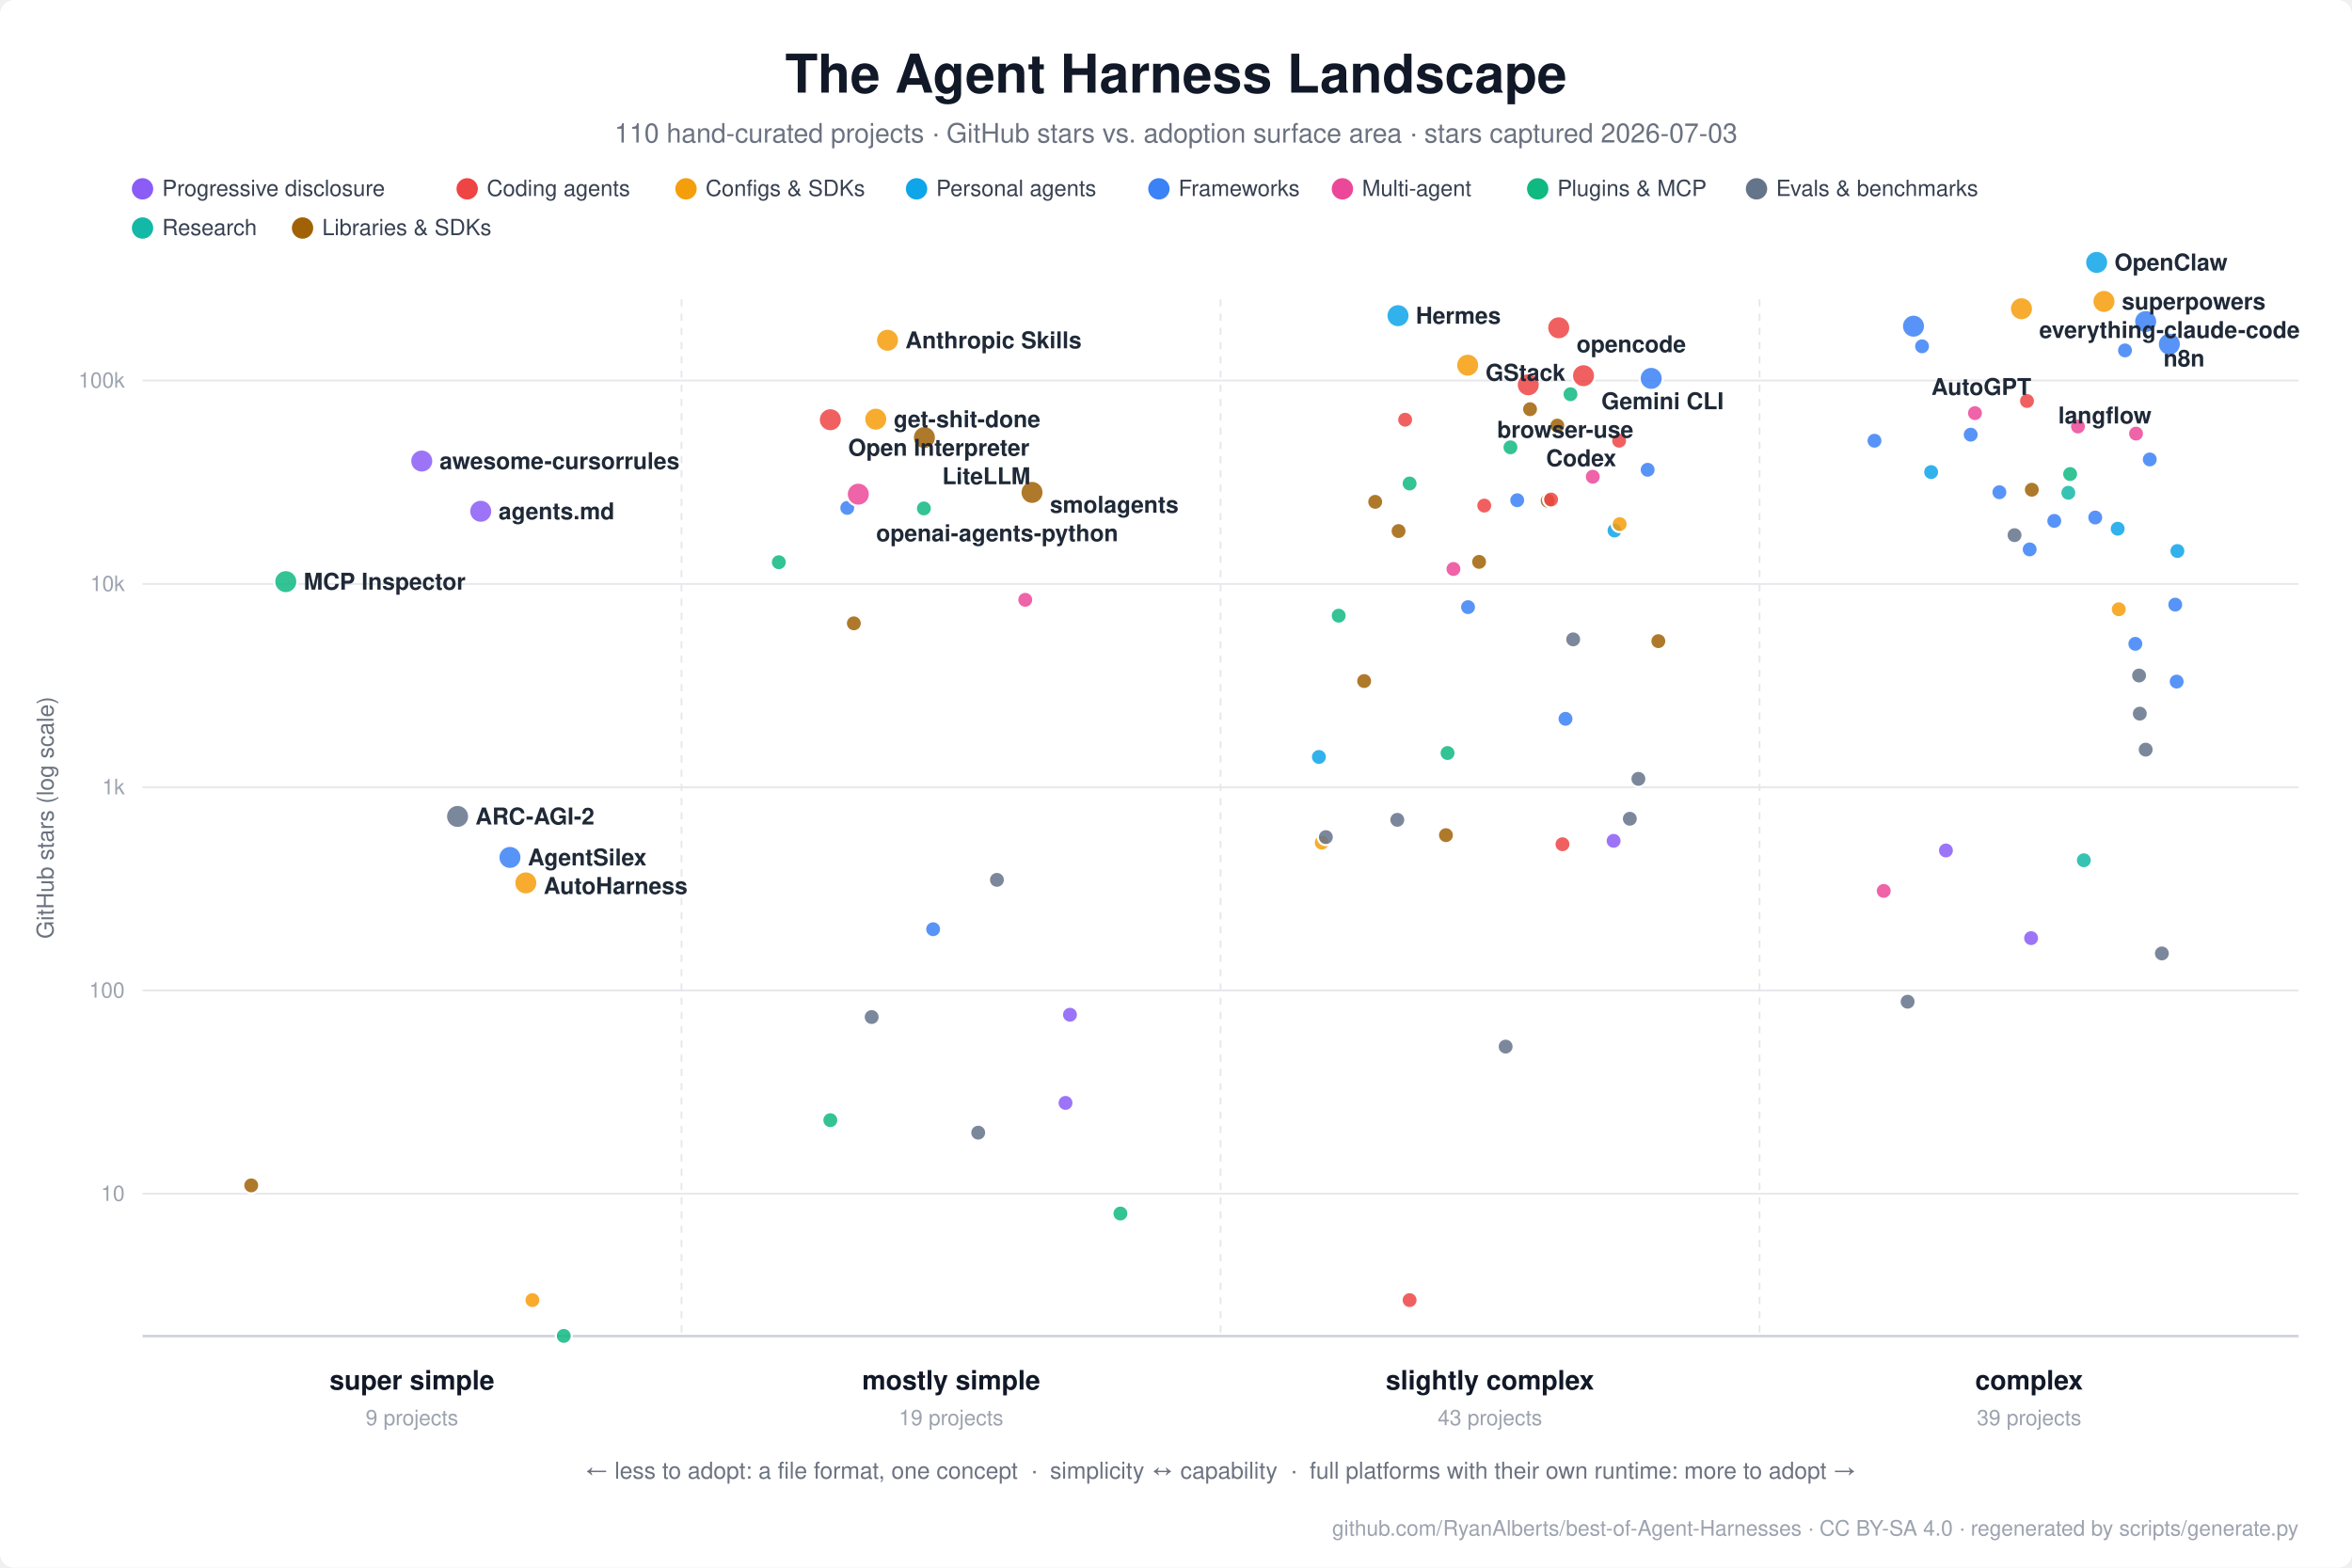
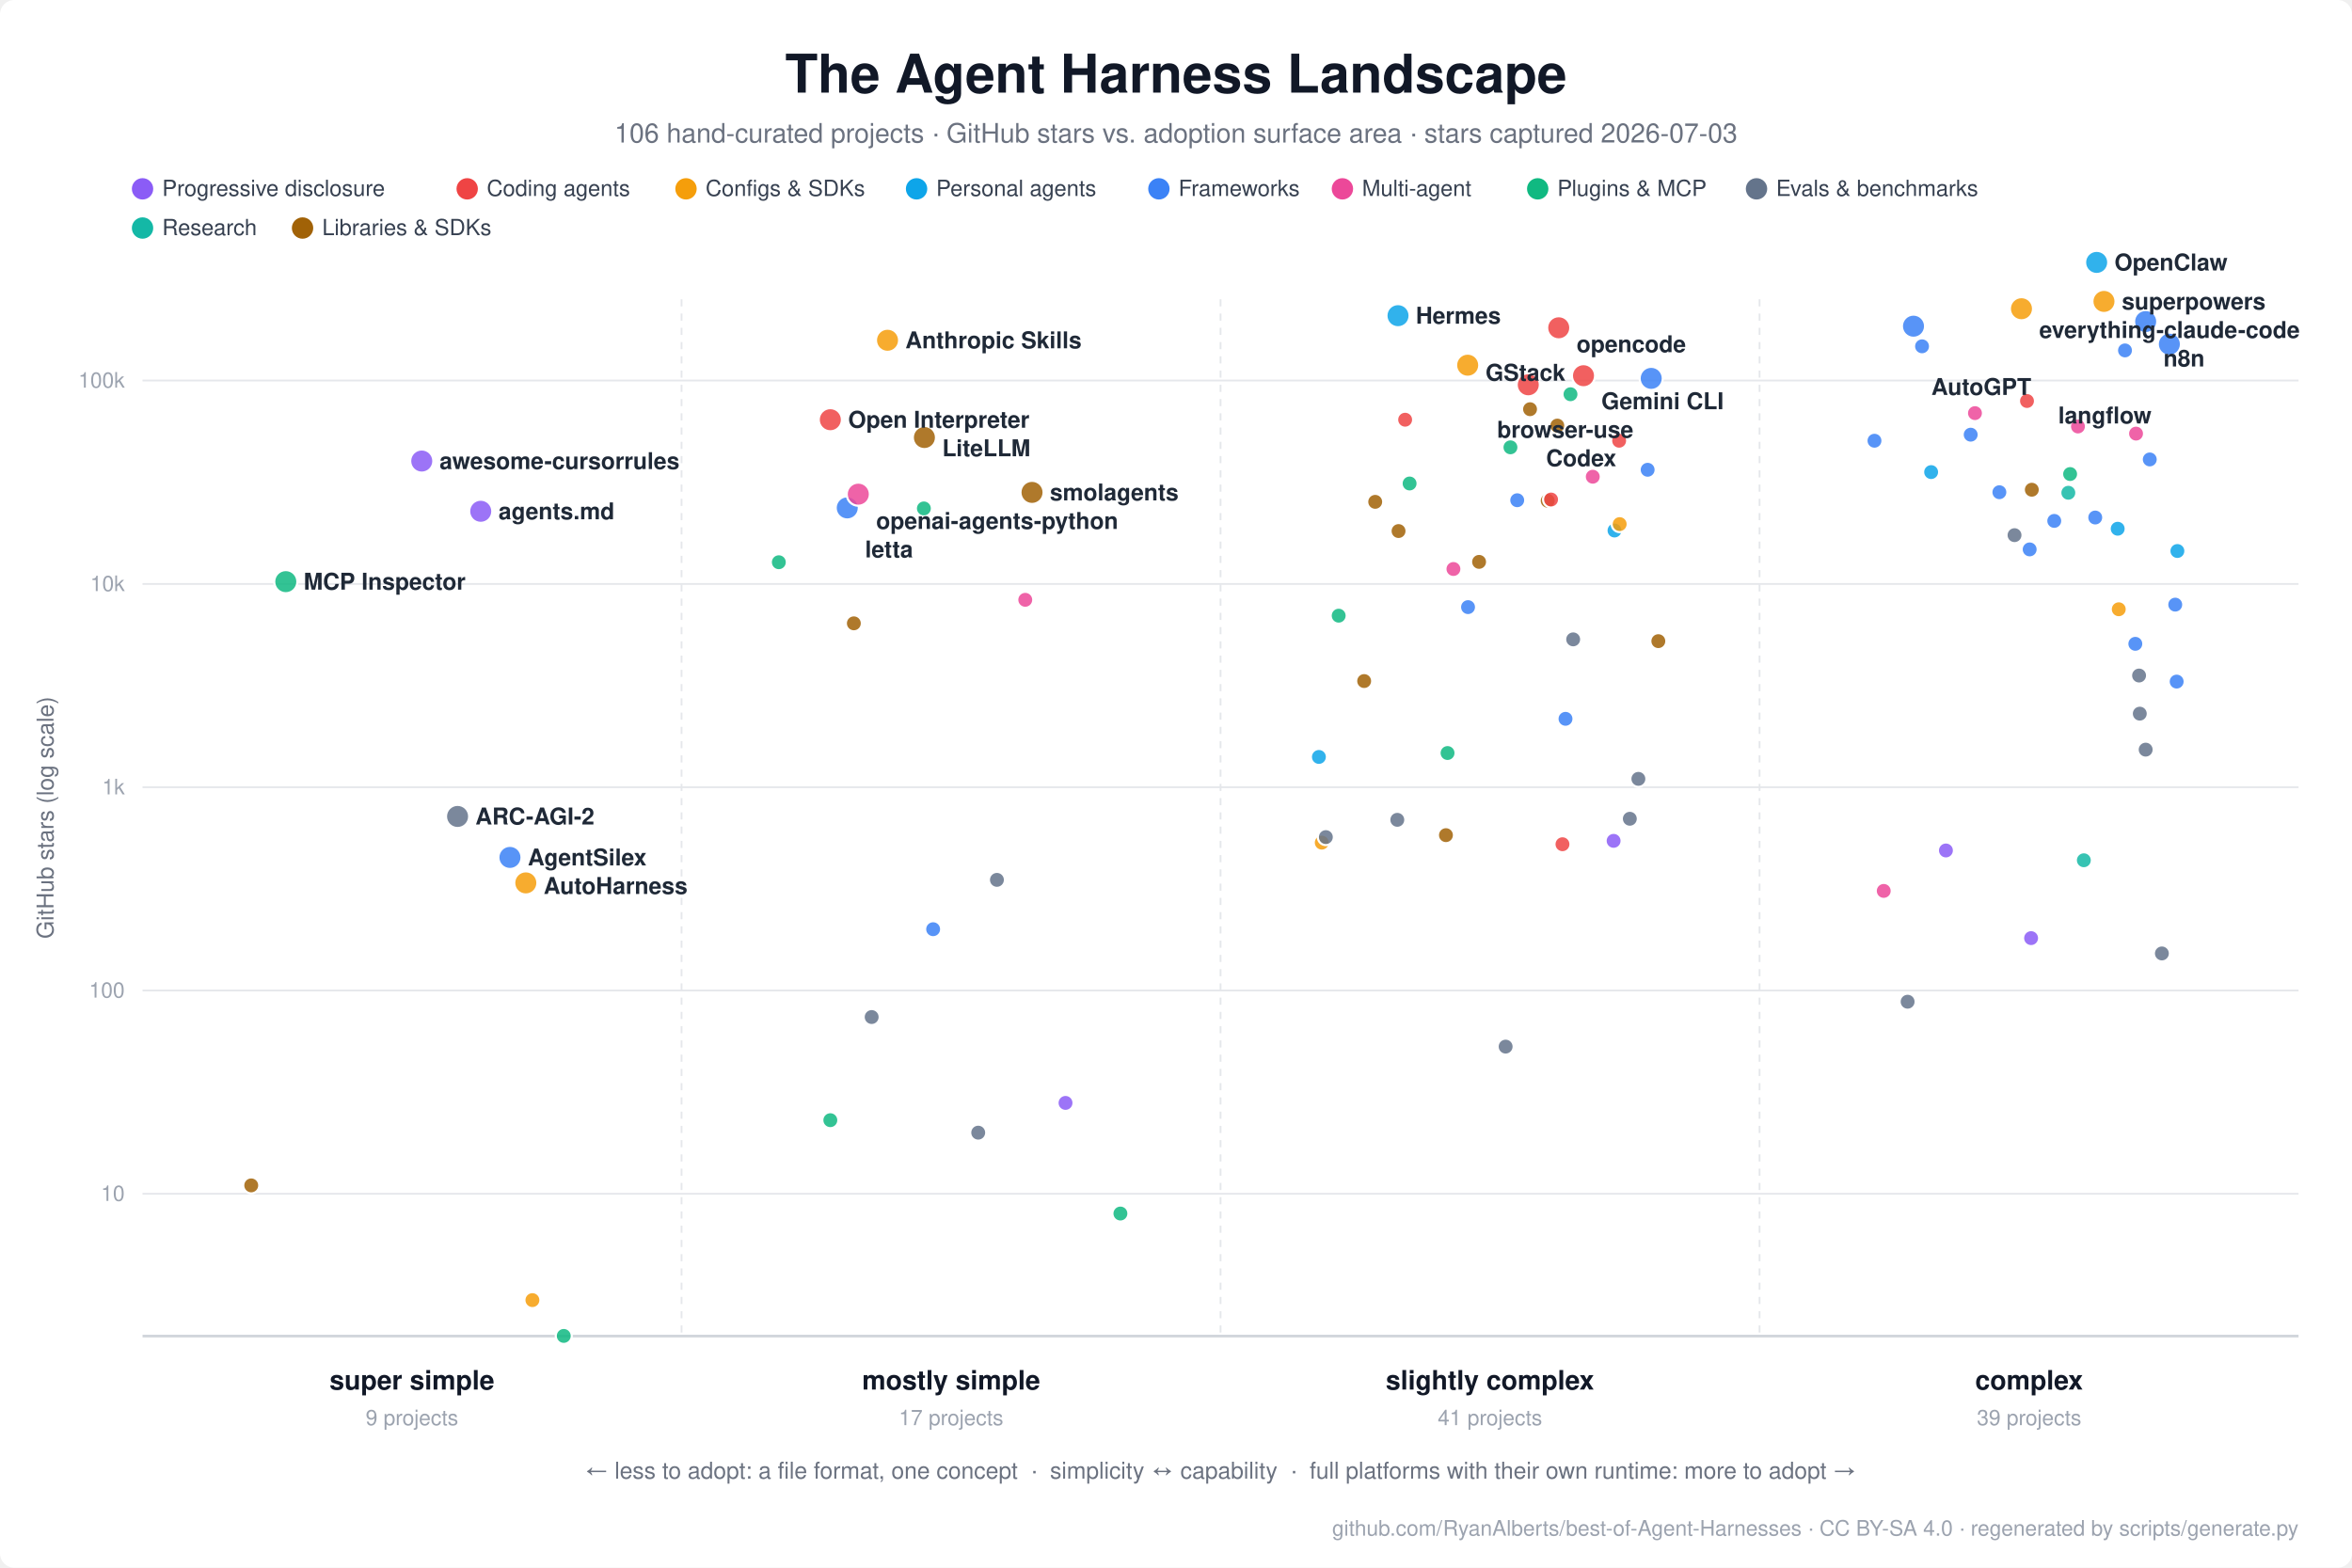
<svg xmlns="http://www.w3.org/2000/svg" viewBox="0 0 1320 880" font-family="-apple-system, 'Segoe UI', Helvetica, Arial, sans-serif">
  <rect width="1320" height="880" fill="#ffffff" rx="8" />
  <text x="660.0" y="52" text-anchor="middle" font-size="30" font-weight="700" fill="#111827">The Agent Harness Landscape</text>
-   <text x="660.0" y="80" text-anchor="middle" font-size="15" fill="#6b7280">110 hand-curated projects · GitHub stars vs. adoption surface area · stars captured 2026-07-03</text>
+   <text x="660.0" y="80" text-anchor="middle" font-size="15" fill="#6b7280">106 hand-curated projects · GitHub stars vs. adoption surface area · stars captured 2026-07-03</text>
  <circle cx="80" cy="106" r="6" fill="#8b5cf6" />
  <text x="91" y="110" font-size="12.5" fill="#374151">Progressive disclosure</text>
  <circle cx="262.2" cy="106" r="6" fill="#ef4444" />
  <text x="273.2" y="110" font-size="12.5" fill="#374151">Coding agents</text>
  <circle cx="385.0" cy="106" r="6" fill="#f59e0b" />
  <text x="396.0" y="110" font-size="12.5" fill="#374151">Configs &amp; SDKs</text>
  <circle cx="514.4" cy="106" r="6" fill="#0ea5e9" />
  <text x="525.4" y="110" font-size="12.5" fill="#374151">Personal agents</text>
  <circle cx="650.4" cy="106" r="6" fill="#3b82f6" />
  <text x="661.4" y="110" font-size="12.5" fill="#374151">Frameworks</text>
  <circle cx="753.4" cy="106" r="6" fill="#ec4899" />
  <text x="764.4" y="110" font-size="12.5" fill="#374151">Multi-agent</text>
  <circle cx="863.0" cy="106" r="6" fill="#10b981" />
  <text x="874.0" y="110" font-size="12.5" fill="#374151">Plugins &amp; MCP</text>
  <circle cx="985.8" cy="106" r="6" fill="#64748b" />
  <text x="996.8" y="110" font-size="12.5" fill="#374151">Evals &amp; benchmarks</text>
  <circle cx="80" cy="128" r="6" fill="#14b8a6" />
  <text x="91" y="132" font-size="12.5" fill="#374151">Research</text>
  <circle cx="169.8" cy="128" r="6" fill="#a16207" />
  <text x="180.8" y="132" font-size="12.5" fill="#374151">Libraries &amp; SDKs</text>
  <line x1="80" y1="670.1" x2="1290" y2="670.1" stroke="#e5e7eb" stroke-width="1" />
  <text x="70" y="674.1" text-anchor="end" font-size="12" fill="#9ca3af">10</text>
  <line x1="80" y1="556.0" x2="1290" y2="556.0" stroke="#e5e7eb" stroke-width="1" />
  <text x="70" y="560.0" text-anchor="end" font-size="12" fill="#9ca3af">100</text>
  <line x1="80" y1="441.9" x2="1290" y2="441.9" stroke="#e5e7eb" stroke-width="1" />
  <text x="70" y="445.9" text-anchor="end" font-size="12" fill="#9ca3af">1k</text>
  <line x1="80" y1="327.8" x2="1290" y2="327.8" stroke="#e5e7eb" stroke-width="1" />
  <text x="70" y="331.8" text-anchor="end" font-size="12" fill="#9ca3af">10k</text>
  <line x1="80" y1="213.6" x2="1290" y2="213.6" stroke="#e5e7eb" stroke-width="1" />
  <text x="70" y="217.6" text-anchor="end" font-size="12" fill="#9ca3af">100k</text>
  <text x="30" y="459" font-size="13" fill="#6b7280" transform="rotate(-90 30 459)" text-anchor="middle">GitHub stars (log scale)</text>
  <text x="231.2" y="780" text-anchor="middle" font-size="15" font-weight="600" fill="#111827">super simple</text>
  <text x="231.2" y="800" text-anchor="middle" font-size="12" fill="#9ca3af">9 projects</text>
  <line x1="382.5" y1="168" x2="382.5" y2="750" stroke="#e5e7eb" stroke-width="1" stroke-dasharray="4 4" />
  <text x="533.8" y="780" text-anchor="middle" font-size="15" font-weight="600" fill="#111827">mostly simple</text>
-   <text x="533.8" y="800" text-anchor="middle" font-size="12" fill="#9ca3af">19 projects</text>
+   <text x="533.8" y="800" text-anchor="middle" font-size="12" fill="#9ca3af">17 projects</text>
  <line x1="685.0" y1="168" x2="685.0" y2="750" stroke="#e5e7eb" stroke-width="1" stroke-dasharray="4 4" />
  <text x="836.2" y="780" text-anchor="middle" font-size="15" font-weight="600" fill="#111827">slightly complex</text>
-   <text x="836.2" y="800" text-anchor="middle" font-size="12" fill="#9ca3af">43 projects</text>
+   <text x="836.2" y="800" text-anchor="middle" font-size="12" fill="#9ca3af">41 projects</text>
  <line x1="987.5" y1="168" x2="987.5" y2="750" stroke="#e5e7eb" stroke-width="1" stroke-dasharray="4 4" />
  <text x="1138.8" y="780" text-anchor="middle" font-size="15" font-weight="600" fill="#111827">complex</text>
  <text x="1138.8" y="800" text-anchor="middle" font-size="12" fill="#9ca3af">39 projects</text>
  <line x1="80" y1="750" x2="1290" y2="750" stroke="#d1d5db" stroke-width="1.5" />
  <text x="685.0" y="830" text-anchor="middle" font-size="13" fill="#6b7280">←  less to adopt: a file format, one concept  ·  simplicity ↔ capability  ·  full platforms with their own runtime: more to adopt  →</text>
  <circle cx="316.4" cy="749.9" r="4.5" fill="#10b981" fill-opacity="0.85" stroke="#ffffff" stroke-width="1.2" />
-   <circle cx="791.1" cy="729.8" r="4.5" fill="#ef4444" fill-opacity="0.85" stroke="#ffffff" stroke-width="1.2" />
  <circle cx="298.8" cy="729.8" r="4.5" fill="#f59e0b" fill-opacity="0.85" stroke="#ffffff" stroke-width="1.2" />
  <circle cx="628.8" cy="681.2" r="4.5" fill="#10b981" fill-opacity="0.85" stroke="#ffffff" stroke-width="1.2" />
  <circle cx="141.0" cy="665.4" r="4.5" fill="#a16207" fill-opacity="0.85" stroke="#ffffff" stroke-width="1.2" />
  <circle cx="549.0" cy="635.8" r="4.5" fill="#64748b" fill-opacity="0.85" stroke="#ffffff" stroke-width="1.2" />
  <circle cx="466.0" cy="628.8" r="4.5" fill="#10b981" fill-opacity="0.85" stroke="#ffffff" stroke-width="1.2" />
  <circle cx="598.0" cy="619.1" r="4.5" fill="#8b5cf6" fill-opacity="0.85" stroke="#ffffff" stroke-width="1.2" />
  <circle cx="845.0" cy="587.5" r="4.5" fill="#64748b" fill-opacity="0.85" stroke="#ffffff" stroke-width="1.2" />
  <circle cx="489.2" cy="570.9" r="4.5" fill="#64748b" fill-opacity="0.85" stroke="#ffffff" stroke-width="1.2" />
-   <circle cx="600.5" cy="569.6" r="4.5" fill="#8b5cf6" fill-opacity="0.85" stroke="#ffffff" stroke-width="1.2" />
  <circle cx="1070.6" cy="562.3" r="4.5" fill="#64748b" fill-opacity="0.85" stroke="#ffffff" stroke-width="1.2" />
  <circle cx="1213.3" cy="535.2" r="4.5" fill="#64748b" fill-opacity="0.85" stroke="#ffffff" stroke-width="1.2" />
  <circle cx="1139.9" cy="526.6" r="4.5" fill="#8b5cf6" fill-opacity="0.85" stroke="#ffffff" stroke-width="1.2" />
  <circle cx="523.7" cy="521.6" r="4.5" fill="#3b82f6" fill-opacity="0.85" stroke="#ffffff" stroke-width="1.2" />
  <circle cx="1057.2" cy="500.1" r="4.5" fill="#ec4899" fill-opacity="0.85" stroke="#ffffff" stroke-width="1.2" />
  <circle cx="295.1" cy="495.6" r="6.5" fill="#f59e0b" fill-opacity="0.85" stroke="#ffffff" stroke-width="1.2" />
  <circle cx="559.5" cy="493.9" r="4.5" fill="#64748b" fill-opacity="0.85" stroke="#ffffff" stroke-width="1.2" />
  <circle cx="1169.5" cy="482.9" r="4.5" fill="#14b8a6" fill-opacity="0.85" stroke="#ffffff" stroke-width="1.2" />
  <circle cx="286.2" cy="481.3" r="6.5" fill="#3b82f6" fill-opacity="0.85" stroke="#ffffff" stroke-width="1.2" />
  <circle cx="1092.1" cy="477.4" r="4.5" fill="#8b5cf6" fill-opacity="0.85" stroke="#ffffff" stroke-width="1.2" />
  <circle cx="876.9" cy="473.9" r="4.5" fill="#ef4444" fill-opacity="0.85" stroke="#ffffff" stroke-width="1.2" />
  <circle cx="741.8" cy="473.0" r="4.5" fill="#f59e0b" fill-opacity="0.85" stroke="#ffffff" stroke-width="1.2" />
  <circle cx="905.6" cy="472.0" r="4.5" fill="#8b5cf6" fill-opacity="0.85" stroke="#ffffff" stroke-width="1.2" />
  <circle cx="744.1" cy="469.9" r="4.5" fill="#64748b" fill-opacity="0.85" stroke="#ffffff" stroke-width="1.2" />
  <circle cx="811.5" cy="468.8" r="4.5" fill="#a16207" fill-opacity="0.85" stroke="#ffffff" stroke-width="1.2" />
  <circle cx="784.2" cy="460.2" r="4.5" fill="#64748b" fill-opacity="0.85" stroke="#ffffff" stroke-width="1.2" />
  <circle cx="914.7" cy="459.6" r="4.5" fill="#64748b" fill-opacity="0.85" stroke="#ffffff" stroke-width="1.2" />
  <circle cx="256.8" cy="458.3" r="6.5" fill="#64748b" fill-opacity="0.85" stroke="#ffffff" stroke-width="1.2" />
  <circle cx="919.5" cy="437.2" r="4.5" fill="#64748b" fill-opacity="0.85" stroke="#ffffff" stroke-width="1.2" />
  <circle cx="740.2" cy="424.9" r="4.5" fill="#0ea5e9" fill-opacity="0.85" stroke="#ffffff" stroke-width="1.2" />
  <circle cx="812.4" cy="422.7" r="4.5" fill="#10b981" fill-opacity="0.85" stroke="#ffffff" stroke-width="1.2" />
  <circle cx="1204.2" cy="420.8" r="4.5" fill="#64748b" fill-opacity="0.85" stroke="#ffffff" stroke-width="1.2" />
  <circle cx="878.6" cy="403.5" r="4.5" fill="#3b82f6" fill-opacity="0.85" stroke="#ffffff" stroke-width="1.2" />
  <circle cx="1200.9" cy="400.6" r="4.5" fill="#64748b" fill-opacity="0.85" stroke="#ffffff" stroke-width="1.2" />
  <circle cx="1221.6" cy="382.6" r="4.5" fill="#3b82f6" fill-opacity="0.85" stroke="#ffffff" stroke-width="1.2" />
  <circle cx="765.6" cy="382.3" r="4.5" fill="#a16207" fill-opacity="0.85" stroke="#ffffff" stroke-width="1.2" />
  <circle cx="1200.5" cy="379.2" r="4.5" fill="#64748b" fill-opacity="0.85" stroke="#ffffff" stroke-width="1.2" />
  <circle cx="1198.4" cy="361.4" r="4.5" fill="#3b82f6" fill-opacity="0.85" stroke="#ffffff" stroke-width="1.2" />
  <circle cx="930.7" cy="359.9" r="4.5" fill="#a16207" fill-opacity="0.85" stroke="#ffffff" stroke-width="1.2" />
  <circle cx="882.9" cy="358.9" r="4.5" fill="#64748b" fill-opacity="0.85" stroke="#ffffff" stroke-width="1.2" />
  <circle cx="479.2" cy="349.9" r="4.5" fill="#a16207" fill-opacity="0.85" stroke="#ffffff" stroke-width="1.2" />
  <circle cx="751.3" cy="345.6" r="4.5" fill="#10b981" fill-opacity="0.85" stroke="#ffffff" stroke-width="1.2" />
  <circle cx="1189.1" cy="342.0" r="4.5" fill="#f59e0b" fill-opacity="0.85" stroke="#ffffff" stroke-width="1.2" />
  <circle cx="823.9" cy="340.8" r="4.5" fill="#3b82f6" fill-opacity="0.85" stroke="#ffffff" stroke-width="1.2" />
  <circle cx="1220.8" cy="339.4" r="4.5" fill="#3b82f6" fill-opacity="0.85" stroke="#ffffff" stroke-width="1.2" />
  <circle cx="575.4" cy="336.7" r="4.5" fill="#ec4899" fill-opacity="0.85" stroke="#ffffff" stroke-width="1.2" />
  <circle cx="160.4" cy="326.5" r="6.5" fill="#10b981" fill-opacity="0.85" stroke="#ffffff" stroke-width="1.2" />
  <circle cx="815.7" cy="319.4" r="4.5" fill="#ec4899" fill-opacity="0.85" stroke="#ffffff" stroke-width="1.2" />
  <circle cx="437.1" cy="315.6" r="4.5" fill="#10b981" fill-opacity="0.85" stroke="#ffffff" stroke-width="1.2" />
  <circle cx="830.1" cy="315.4" r="4.5" fill="#a16207" fill-opacity="0.85" stroke="#ffffff" stroke-width="1.2" />
  <circle cx="1222.0" cy="309.3" r="4.5" fill="#0ea5e9" fill-opacity="0.85" stroke="#ffffff" stroke-width="1.2" />
  <circle cx="1139.1" cy="308.4" r="4.5" fill="#3b82f6" fill-opacity="0.85" stroke="#ffffff" stroke-width="1.2" />
  <circle cx="1130.6" cy="300.4" r="4.5" fill="#64748b" fill-opacity="0.85" stroke="#ffffff" stroke-width="1.2" />
  <circle cx="784.9" cy="298.1" r="4.5" fill="#a16207" fill-opacity="0.85" stroke="#ffffff" stroke-width="1.2" />
  <circle cx="906.1" cy="297.8" r="4.5" fill="#0ea5e9" fill-opacity="0.85" stroke="#ffffff" stroke-width="1.2" />
  <circle cx="1188.5" cy="296.8" r="4.5" fill="#0ea5e9" fill-opacity="0.85" stroke="#ffffff" stroke-width="1.2" />
  <circle cx="909.0" cy="294.2" r="4.5" fill="#f59e0b" fill-opacity="0.85" stroke="#ffffff" stroke-width="1.2" />
  <circle cx="1152.9" cy="292.4" r="4.5" fill="#3b82f6" fill-opacity="0.85" stroke="#ffffff" stroke-width="1.2" />
  <circle cx="1175.9" cy="290.5" r="4.5" fill="#3b82f6" fill-opacity="0.85" stroke="#ffffff" stroke-width="1.2" />
  <circle cx="269.8" cy="287.0" r="6.5" fill="#8b5cf6" fill-opacity="0.85" stroke="#ffffff" stroke-width="1.2" />
  <circle cx="518.5" cy="285.4" r="4.5" fill="#10b981" fill-opacity="0.85" stroke="#ffffff" stroke-width="1.2" />
-   <circle cx="475.5" cy="285.1" r="4.5" fill="#3b82f6" fill-opacity="0.85" stroke="#ffffff" stroke-width="1.2" />
-   <circle cx="833.0" cy="283.8" r="4.5" fill="#ef4444" fill-opacity="0.85" stroke="#ffffff" stroke-width="1.2" />
+   <circle cx="475.5" cy="285.1" r="6.5" fill="#3b82f6" fill-opacity="0.85" stroke="#ffffff" stroke-width="1.2" />
  <circle cx="771.8" cy="281.7" r="4.5" fill="#a16207" fill-opacity="0.85" stroke="#ffffff" stroke-width="1.2" />
  <circle cx="868.6" cy="281.1" r="4.5" fill="#a16207" fill-opacity="0.85" stroke="#ffffff" stroke-width="1.2" />
  <circle cx="851.5" cy="280.8" r="4.5" fill="#3b82f6" fill-opacity="0.85" stroke="#ffffff" stroke-width="1.2" />
  <circle cx="870.5" cy="280.4" r="4.5" fill="#ef4444" fill-opacity="0.85" stroke="#ffffff" stroke-width="1.2" />
  <circle cx="481.7" cy="277.4" r="6.5" fill="#ec4899" fill-opacity="0.85" stroke="#ffffff" stroke-width="1.2" />
  <circle cx="1160.8" cy="276.6" r="4.5" fill="#14b8a6" fill-opacity="0.85" stroke="#ffffff" stroke-width="1.2" />
  <circle cx="579.2" cy="276.4" r="6.5" fill="#a16207" fill-opacity="0.85" stroke="#ffffff" stroke-width="1.2" />
  <circle cx="1122.1" cy="276.3" r="4.5" fill="#3b82f6" fill-opacity="0.85" stroke="#ffffff" stroke-width="1.2" />
  <circle cx="1140.3" cy="274.9" r="4.5" fill="#a16207" fill-opacity="0.85" stroke="#ffffff" stroke-width="1.2" />
  <circle cx="791.1" cy="271.4" r="4.5" fill="#10b981" fill-opacity="0.85" stroke="#ffffff" stroke-width="1.2" />
  <circle cx="893.9" cy="267.6" r="4.5" fill="#ec4899" fill-opacity="0.85" stroke="#ffffff" stroke-width="1.2" />
  <circle cx="1161.8" cy="266.1" r="4.5" fill="#10b981" fill-opacity="0.85" stroke="#ffffff" stroke-width="1.2" />
  <circle cx="1083.8" cy="265.0" r="4.5" fill="#0ea5e9" fill-opacity="0.85" stroke="#ffffff" stroke-width="1.2" />
  <circle cx="924.7" cy="263.7" r="4.5" fill="#3b82f6" fill-opacity="0.85" stroke="#ffffff" stroke-width="1.2" />
  <circle cx="236.7" cy="258.8" r="6.5" fill="#8b5cf6" fill-opacity="0.85" stroke="#ffffff" stroke-width="1.2" />
  <circle cx="1206.5" cy="257.9" r="4.5" fill="#3b82f6" fill-opacity="0.85" stroke="#ffffff" stroke-width="1.2" />
  <circle cx="847.7" cy="251.1" r="4.5" fill="#10b981" fill-opacity="0.85" stroke="#ffffff" stroke-width="1.2" />
  <circle cx="908.7" cy="247.4" r="4.5" fill="#ef4444" fill-opacity="0.85" stroke="#ffffff" stroke-width="1.2" />
  <circle cx="1052.0" cy="247.4" r="4.5" fill="#3b82f6" fill-opacity="0.85" stroke="#ffffff" stroke-width="1.2" />
  <circle cx="518.8" cy="245.6" r="6.5" fill="#a16207" fill-opacity="0.85" stroke="#ffffff" stroke-width="1.2" />
  <circle cx="1106.0" cy="244.0" r="4.5" fill="#3b82f6" fill-opacity="0.85" stroke="#ffffff" stroke-width="1.2" />
  <circle cx="1198.8" cy="243.4" r="4.5" fill="#ec4899" fill-opacity="0.85" stroke="#ffffff" stroke-width="1.2" />
  <circle cx="1166.2" cy="239.4" r="4.5" fill="#ec4899" fill-opacity="0.85" stroke="#ffffff" stroke-width="1.2" />
  <circle cx="874.0" cy="238.9" r="4.5" fill="#a16207" fill-opacity="0.85" stroke="#ffffff" stroke-width="1.2" />
  <circle cx="788.6" cy="235.6" r="4.5" fill="#ef4444" fill-opacity="0.85" stroke="#ffffff" stroke-width="1.2" />
  <circle cx="466.0" cy="235.6" r="6.5" fill="#ef4444" fill-opacity="0.85" stroke="#ffffff" stroke-width="1.2" />
-   <circle cx="491.5" cy="235.3" r="6.5" fill="#f59e0b" fill-opacity="0.85" stroke="#ffffff" stroke-width="1.2" />
  <circle cx="1108.4" cy="231.9" r="4.5" fill="#ec4899" fill-opacity="0.85" stroke="#ffffff" stroke-width="1.2" />
  <circle cx="858.7" cy="229.7" r="4.5" fill="#a16207" fill-opacity="0.85" stroke="#ffffff" stroke-width="1.2" />
  <circle cx="1137.6" cy="225.1" r="4.5" fill="#ef4444" fill-opacity="0.85" stroke="#ffffff" stroke-width="1.2" />
  <circle cx="881.4" cy="221.3" r="4.5" fill="#10b981" fill-opacity="0.85" stroke="#ffffff" stroke-width="1.2" />
  <circle cx="857.7" cy="216.0" r="6.5" fill="#ef4444" fill-opacity="0.85" stroke="#ffffff" stroke-width="1.2" />
  <circle cx="926.7" cy="212.4" r="6.5" fill="#3b82f6" fill-opacity="0.85" stroke="#ffffff" stroke-width="1.2" />
  <circle cx="888.7" cy="210.9" r="6.5" fill="#ef4444" fill-opacity="0.85" stroke="#ffffff" stroke-width="1.2" />
  <circle cx="823.7" cy="205.0" r="6.5" fill="#f59e0b" fill-opacity="0.85" stroke="#ffffff" stroke-width="1.2" />
  <circle cx="1192.6" cy="196.7" r="4.5" fill="#3b82f6" fill-opacity="0.85" stroke="#ffffff" stroke-width="1.2" />
  <circle cx="1078.7" cy="194.4" r="4.5" fill="#3b82f6" fill-opacity="0.85" stroke="#ffffff" stroke-width="1.2" />
  <circle cx="1217.5" cy="193.2" r="6.5" fill="#3b82f6" fill-opacity="0.85" stroke="#ffffff" stroke-width="1.2" />
  <circle cx="498.1" cy="191.0" r="6.5" fill="#f59e0b" fill-opacity="0.85" stroke="#ffffff" stroke-width="1.2" />
  <circle cx="874.8" cy="184.0" r="6.5" fill="#ef4444" fill-opacity="0.85" stroke="#ffffff" stroke-width="1.2" />
  <circle cx="1073.9" cy="183.1" r="6.5" fill="#3b82f6" fill-opacity="0.85" stroke="#ffffff" stroke-width="1.2" />
  <circle cx="1204.2" cy="180.5" r="6.5" fill="#3b82f6" fill-opacity="0.85" stroke="#ffffff" stroke-width="1.2" />
  <circle cx="784.6" cy="177.2" r="6.5" fill="#0ea5e9" fill-opacity="0.85" stroke="#ffffff" stroke-width="1.2" />
  <circle cx="1134.5" cy="173.3" r="6.5" fill="#f59e0b" fill-opacity="0.85" stroke="#ffffff" stroke-width="1.2" />
  <circle cx="1180.8" cy="169.2" r="6.5" fill="#f59e0b" fill-opacity="0.85" stroke="#ffffff" stroke-width="1.2" />
  <circle cx="1176.7" cy="147.3" r="6.5" fill="#0ea5e9" fill-opacity="0.85" stroke="#ffffff" stroke-width="1.2" />
  <text x="246.7" y="263.3" text-anchor="start" font-size="13" font-weight="600" fill="#1f2937">awesome-cursorrules</text>
  <text x="279.8" y="291.5" text-anchor="start" font-size="13" font-weight="600" fill="#1f2937">agents.md</text>
  <text x="170.4" y="331.0" text-anchor="start" font-size="13" font-weight="600" fill="#1f2937">MCP Inspector</text>
  <text x="266.8" y="462.8" text-anchor="start" font-size="13" font-weight="600" fill="#1f2937">ARC-AGI-2</text>
  <text x="296.2" y="485.8" text-anchor="start" font-size="13" font-weight="600" fill="#1f2937">AgentSilex</text>
  <text x="305.1" y="501.8" text-anchor="start" font-size="13" font-weight="600" fill="#1f2937">AutoHarness</text>
  <text x="508.1" y="195.5" text-anchor="start" font-size="13" font-weight="600" fill="#1f2937">Anthropic Skills</text>
-   <text x="501.5" y="239.8" text-anchor="start" font-size="13" font-weight="600" fill="#1f2937">get-shit-done</text>
-   <text x="476.0" y="255.8" text-anchor="start" font-size="13" font-weight="600" fill="#1f2937">Open Interpreter</text>
-   <text x="528.8" y="271.8" text-anchor="start" font-size="13" font-weight="600" fill="#1f2937">LiteLLM</text>
-   <text x="589.2" y="287.8" text-anchor="start" font-size="13" font-weight="600" fill="#1f2937">smolagents</text>
-   <text x="491.7" y="303.8" text-anchor="start" font-size="13" font-weight="600" fill="#1f2937">openai-agents-python</text>
+   <text x="476.0" y="240.1" text-anchor="start" font-size="13" font-weight="600" fill="#1f2937">Open Interpreter</text>
+   <text x="528.8" y="256.1" text-anchor="start" font-size="13" font-weight="600" fill="#1f2937">LiteLLM</text>
+   <text x="589.2" y="280.9" text-anchor="start" font-size="13" font-weight="600" fill="#1f2937">smolagents</text>
+   <text x="491.7" y="296.9" text-anchor="start" font-size="13" font-weight="600" fill="#1f2937">openai-agents-python</text>
+   <text x="485.5" y="312.9" text-anchor="start" font-size="13" font-weight="600" fill="#1f2937">letta</text>
  <text x="794.6" y="181.7" text-anchor="start" font-size="13" font-weight="600" fill="#1f2937">Hermes</text>
  <text x="884.8" y="197.7" text-anchor="start" font-size="13" font-weight="600" fill="#1f2937">opencode</text>
  <text x="833.7" y="213.7" text-anchor="start" font-size="13" font-weight="600" fill="#1f2937">GStack</text>
  <text x="898.7" y="229.7" text-anchor="start" font-size="13" font-weight="600" fill="#1f2937">Gemini CLI</text>
  <text x="916.7" y="245.7" text-anchor="end" font-size="13" font-weight="600" fill="#1f2937">browser-use</text>
  <text x="867.7" y="261.7" text-anchor="start" font-size="13" font-weight="600" fill="#1f2937">Codex</text>
  <text x="1186.7" y="151.8" text-anchor="start" font-size="13" font-weight="600" fill="#1f2937">OpenClaw</text>
  <text x="1190.8" y="173.7" text-anchor="start" font-size="13" font-weight="600" fill="#1f2937">superpowers</text>
  <text x="1144.5" y="189.7" text-anchor="start" font-size="13" font-weight="600" fill="#1f2937">everything-claude-code</text>
  <text x="1214.2" y="205.7" text-anchor="start" font-size="13" font-weight="600" fill="#1f2937">n8n</text>
  <text x="1083.9" y="221.7" text-anchor="start" font-size="13" font-weight="600" fill="#1f2937">AutoGPT</text>
  <text x="1207.5" y="237.7" text-anchor="end" font-size="13" font-weight="600" fill="#1f2937">langflow</text>
  <text x="1290" y="862" text-anchor="end" font-size="12" fill="#9ca3af">github.com/RyanAlberts/best-of-Agent-Harnesses · CC BY-SA 4.0 · regenerated by scripts/generate.py</text>
</svg>
